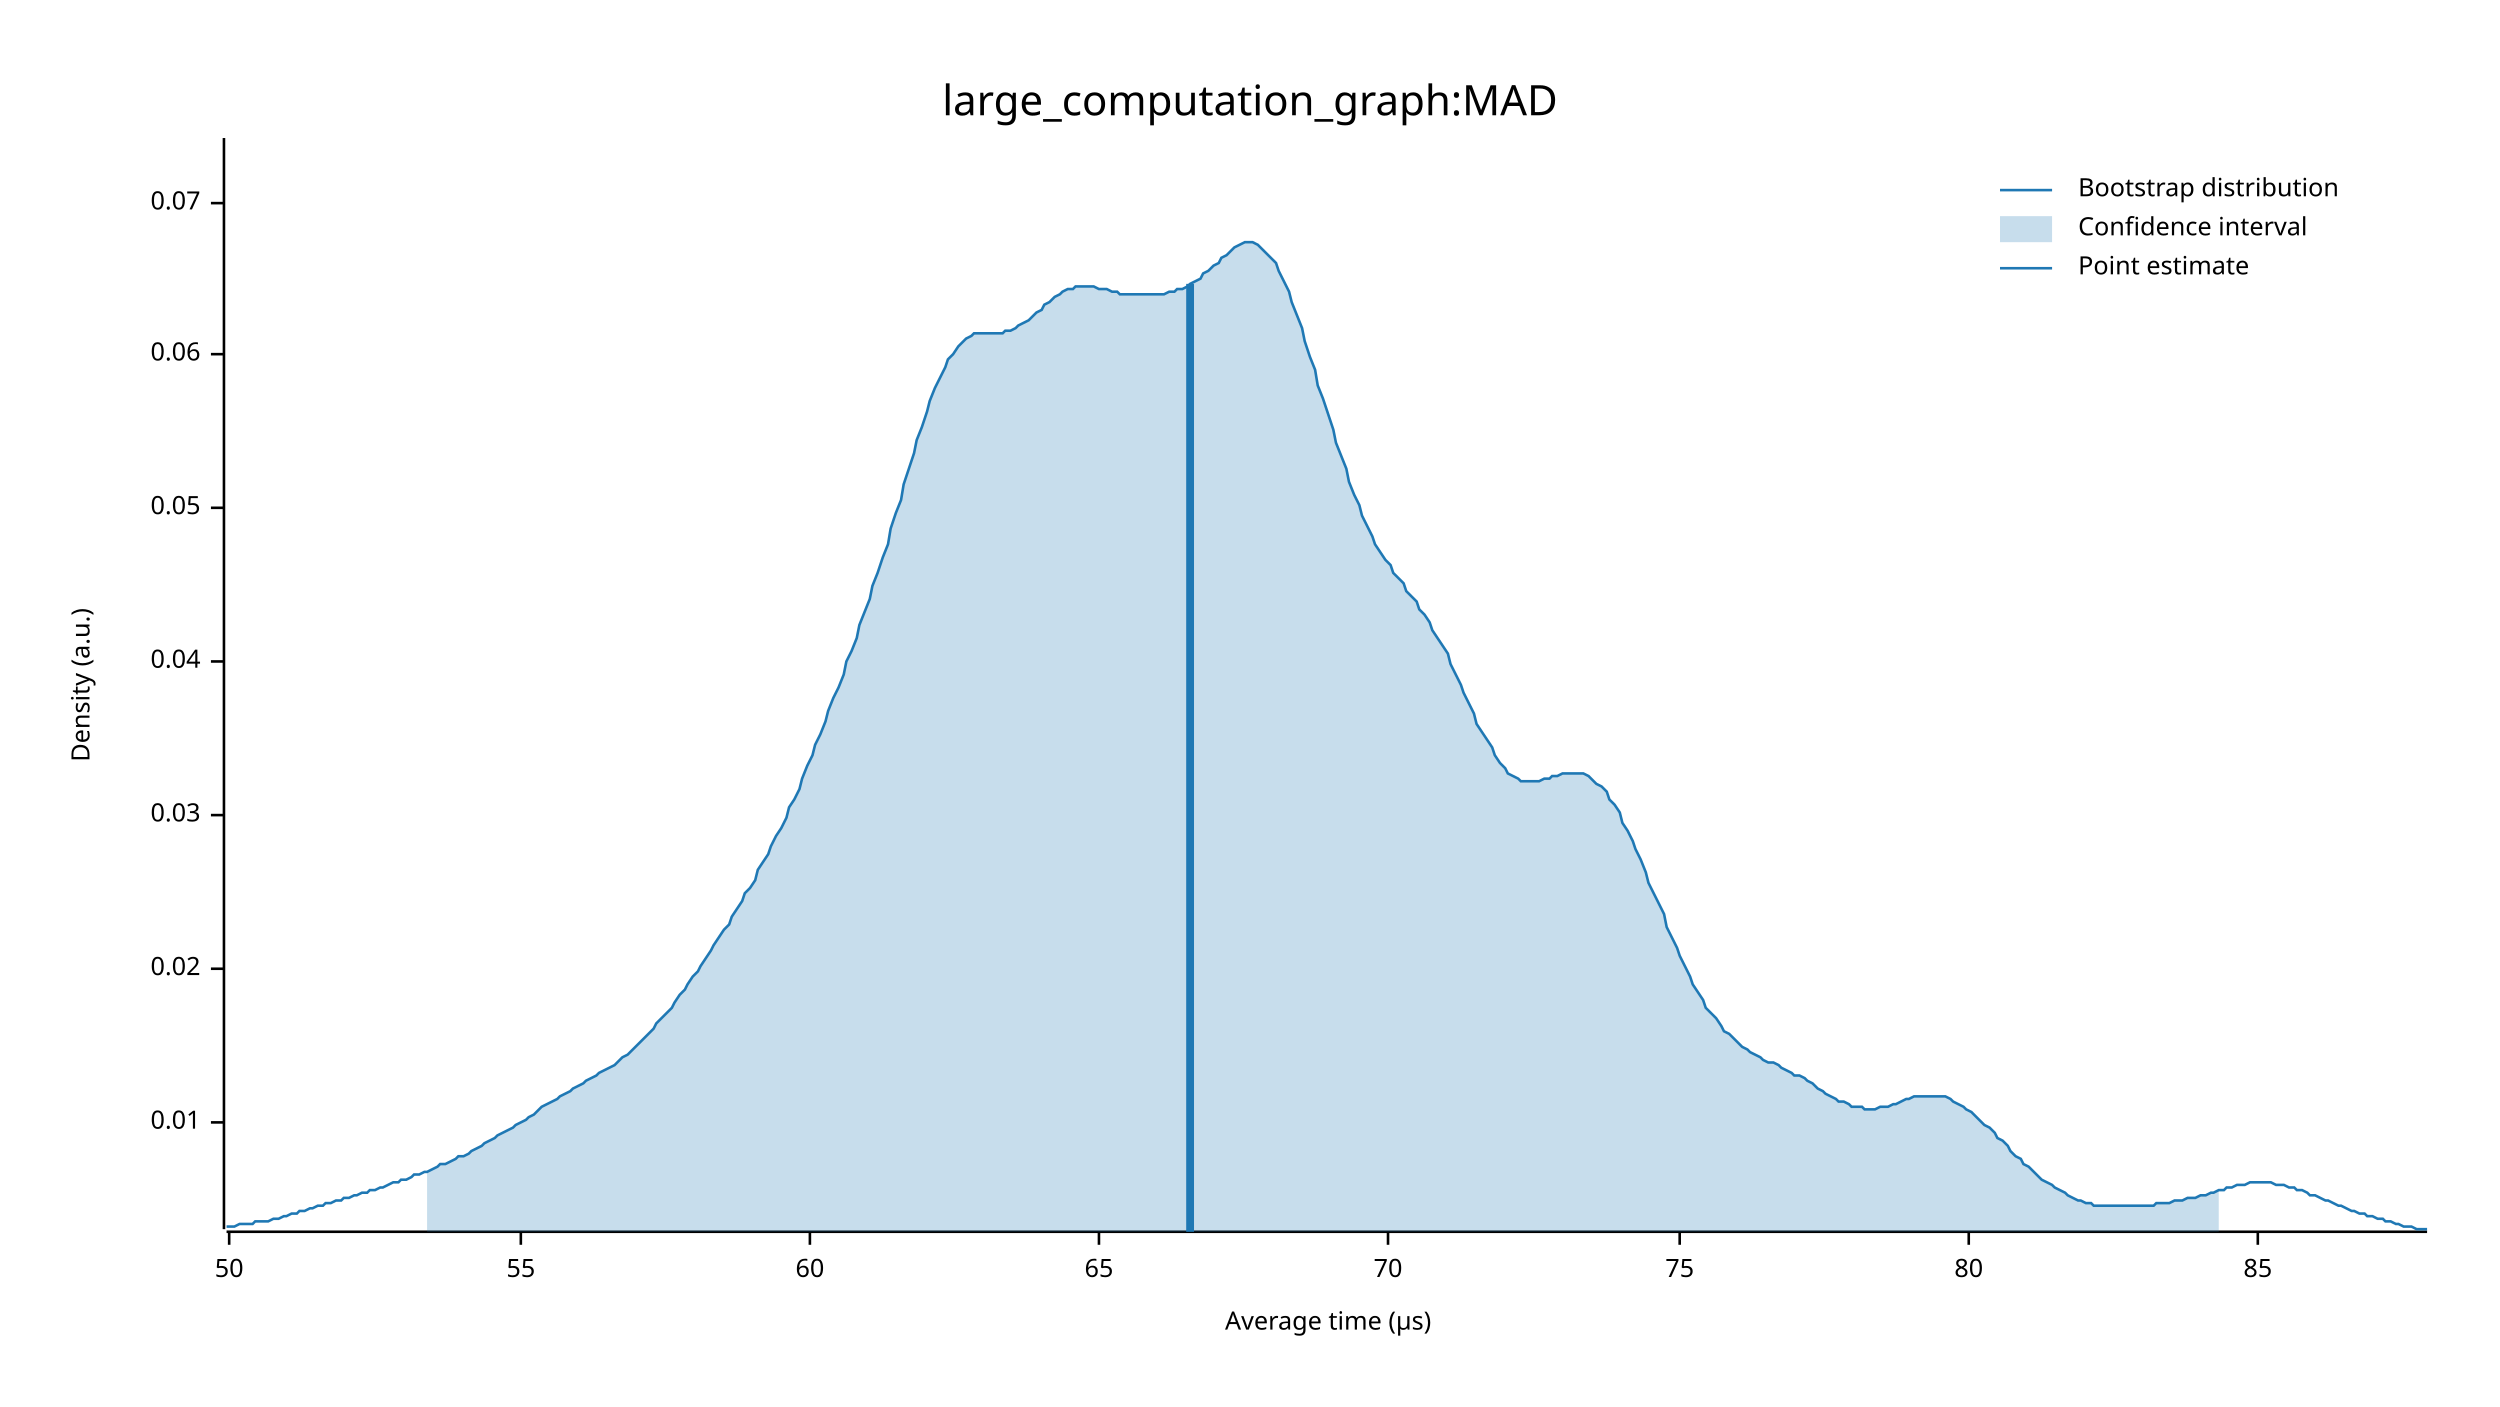
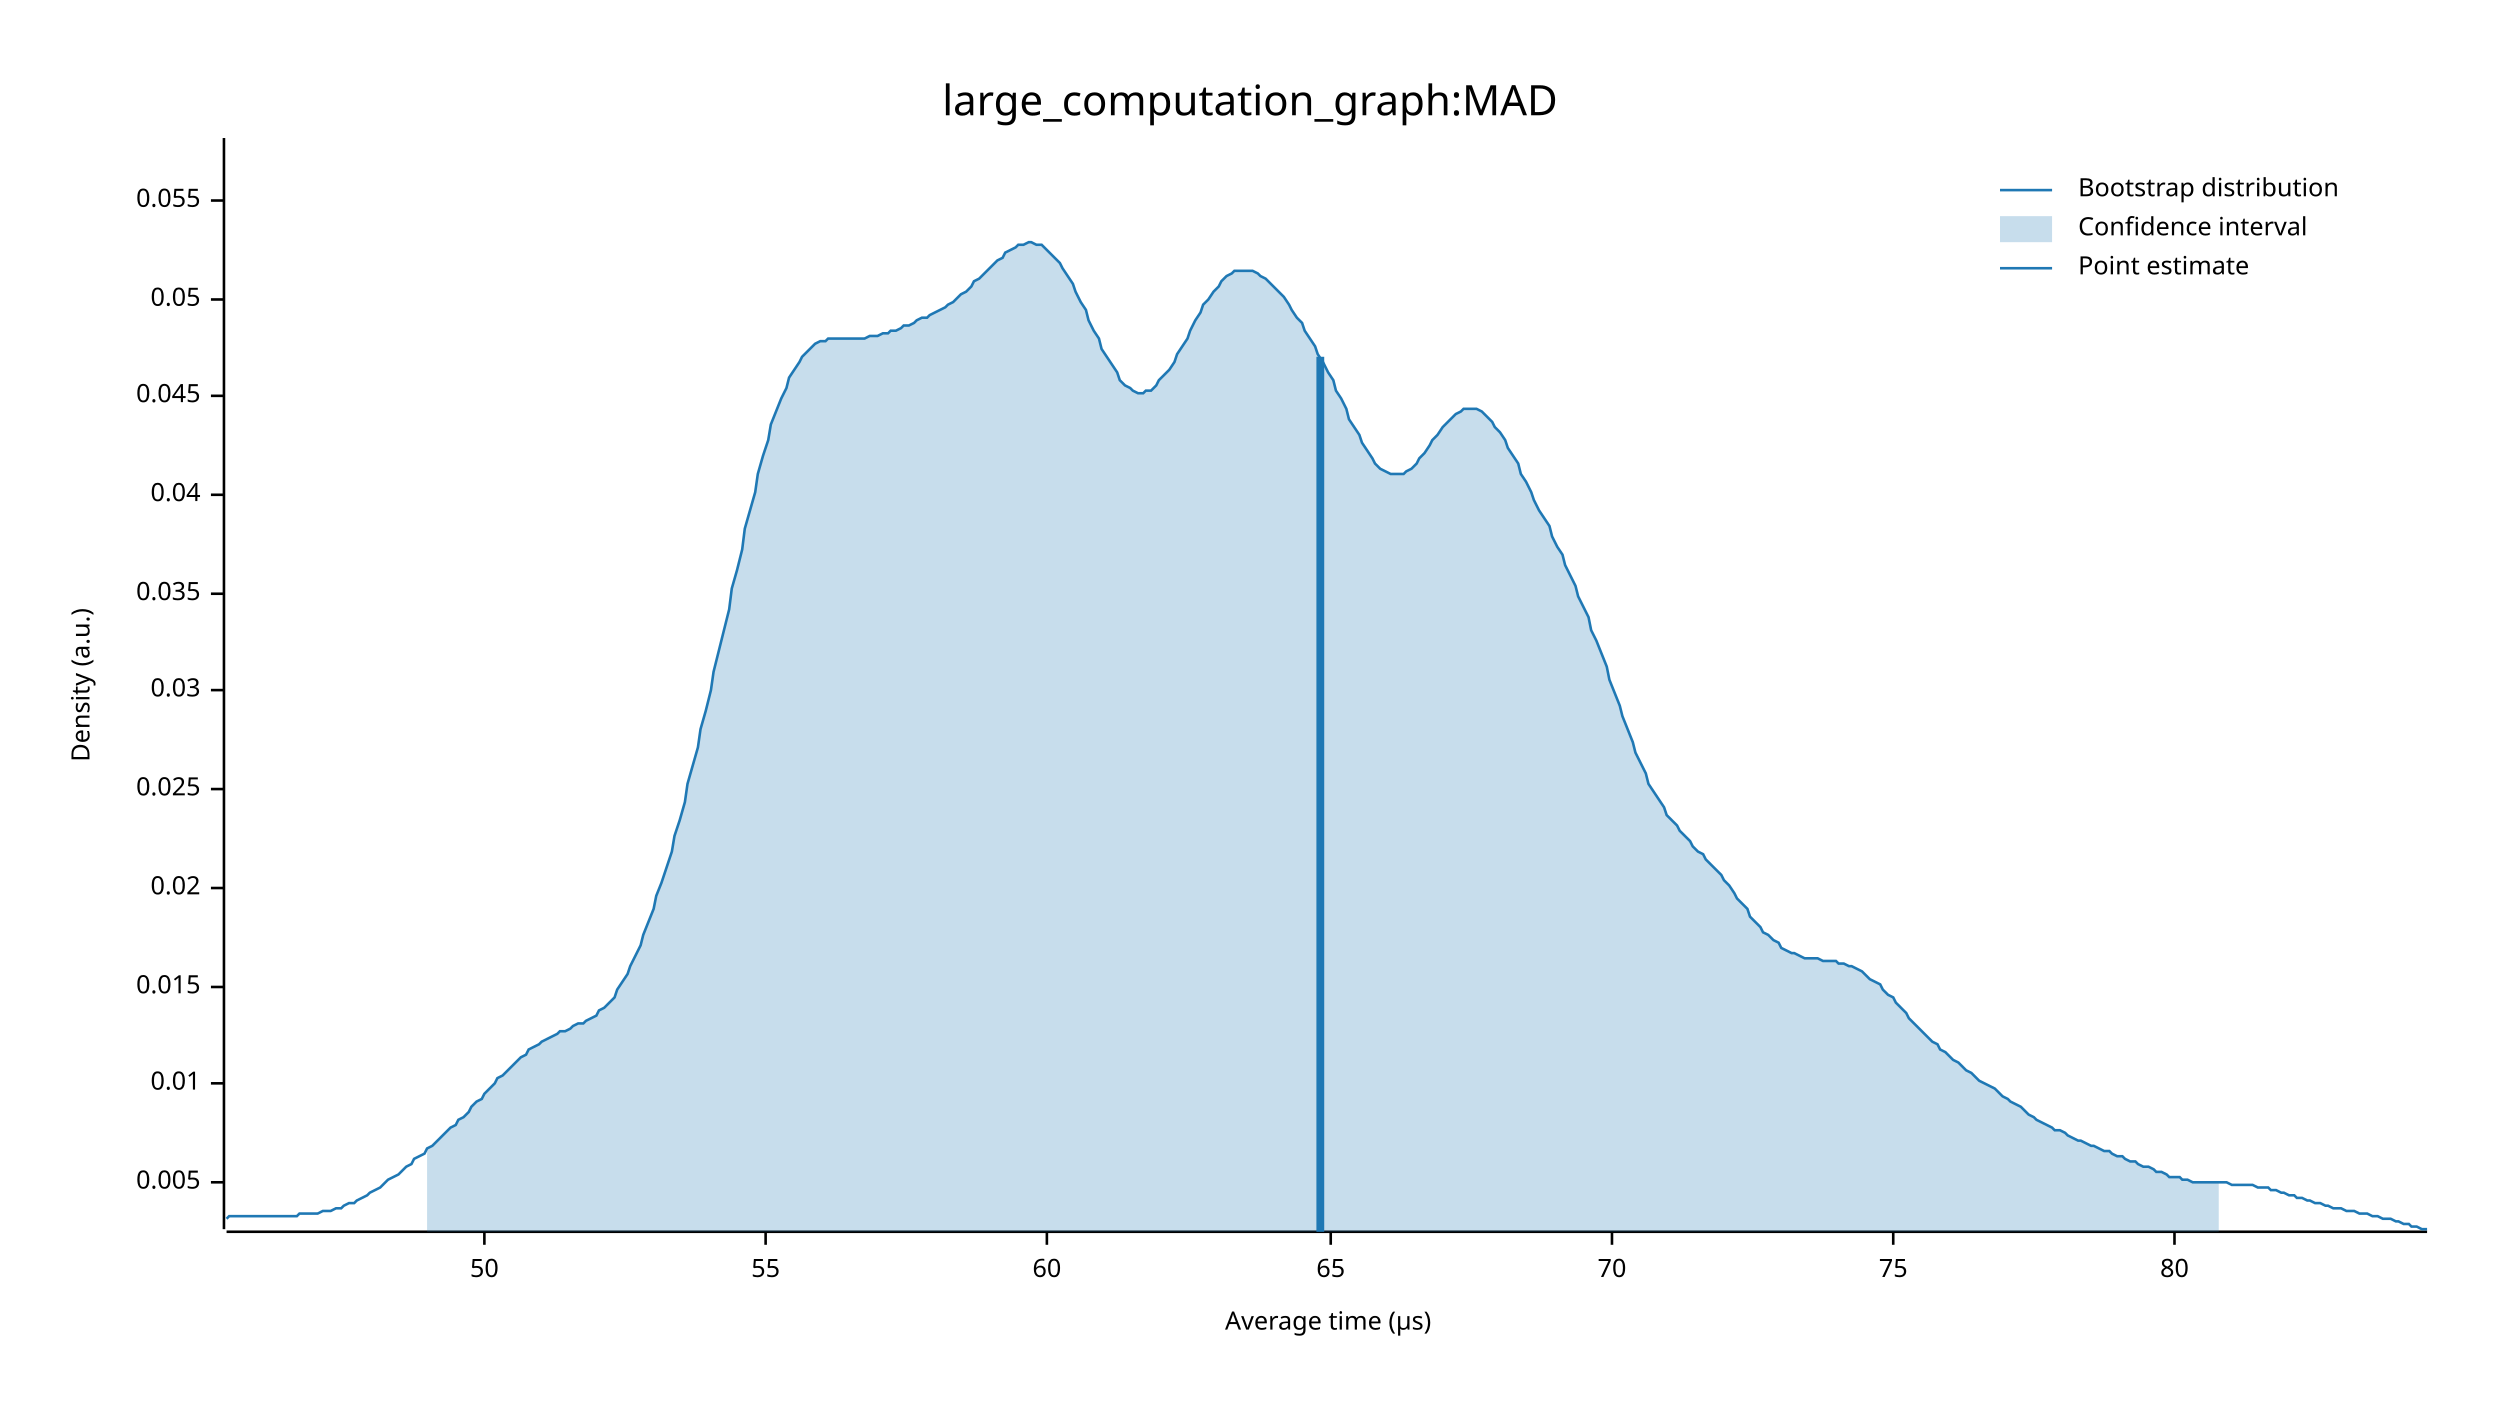
<svg xmlns="http://www.w3.org/2000/svg" width="960" height="540" viewBox="0 0 960 540">
  <text x="480" y="32" dy="0.76em" text-anchor="middle" font-family="sans-serif" font-size="16.129" opacity="1" fill="#000000">
large_computation_graph:MAD
</text>
  <text x="27" y="263" dy="0.76em" text-anchor="middle" font-family="sans-serif" font-size="9.677" opacity="1" fill="#000000" transform="rotate(270, 27, 263)">
Density (a.u.)
</text>
  <text x="510" y="513" dy="-0.5ex" text-anchor="middle" font-family="sans-serif" font-size="9.677" opacity="1" fill="#000000">
Average time (µs)
</text>
  <polyline fill="none" opacity="1" stroke="#000000" stroke-width="1" points="86,53 86,472 " />
-   <text x="77" y="431" dy="0.5ex" text-anchor="end" font-family="sans-serif" font-size="9.677" opacity="1" fill="#000000">
+   <text x="77" y="454" dy="0.5ex" text-anchor="end" font-family="sans-serif" font-size="9.677" opacity="1" fill="#000000">
+ 0.005
+ </text>
+   <polyline fill="none" opacity="1" stroke="#000000" stroke-width="1" points="81,454 86,454 " />
+   <text x="77" y="416" dy="0.5ex" text-anchor="end" font-family="sans-serif" font-size="9.677" opacity="1" fill="#000000">
0.01
</text>
-   <polyline fill="none" opacity="1" stroke="#000000" stroke-width="1" points="81,431 86,431 " />
-   <text x="77" y="372" dy="0.5ex" text-anchor="end" font-family="sans-serif" font-size="9.677" opacity="1" fill="#000000">
+   <polyline fill="none" opacity="1" stroke="#000000" stroke-width="1" points="81,416 86,416 " />
+   <text x="77" y="379" dy="0.5ex" text-anchor="end" font-family="sans-serif" font-size="9.677" opacity="1" fill="#000000">
+ 0.015
+ </text>
+   <polyline fill="none" opacity="1" stroke="#000000" stroke-width="1" points="81,379 86,379 " />
+   <text x="77" y="341" dy="0.5ex" text-anchor="end" font-family="sans-serif" font-size="9.677" opacity="1" fill="#000000">
0.02
</text>
-   <polyline fill="none" opacity="1" stroke="#000000" stroke-width="1" points="81,372 86,372 " />
-   <text x="77" y="313" dy="0.5ex" text-anchor="end" font-family="sans-serif" font-size="9.677" opacity="1" fill="#000000">
+   <polyline fill="none" opacity="1" stroke="#000000" stroke-width="1" points="81,341 86,341 " />
+   <text x="77" y="303" dy="0.5ex" text-anchor="end" font-family="sans-serif" font-size="9.677" opacity="1" fill="#000000">
+ 0.025
+ </text>
+   <polyline fill="none" opacity="1" stroke="#000000" stroke-width="1" points="81,303 86,303 " />
+   <text x="77" y="265" dy="0.5ex" text-anchor="end" font-family="sans-serif" font-size="9.677" opacity="1" fill="#000000">
0.03
</text>
-   <polyline fill="none" opacity="1" stroke="#000000" stroke-width="1" points="81,313 86,313 " />
-   <text x="77" y="254" dy="0.5ex" text-anchor="end" font-family="sans-serif" font-size="9.677" opacity="1" fill="#000000">
+   <polyline fill="none" opacity="1" stroke="#000000" stroke-width="1" points="81,265 86,265 " />
+   <text x="77" y="228" dy="0.5ex" text-anchor="end" font-family="sans-serif" font-size="9.677" opacity="1" fill="#000000">
+ 0.035
+ </text>
+   <polyline fill="none" opacity="1" stroke="#000000" stroke-width="1" points="81,228 86,228 " />
+   <text x="77" y="190" dy="0.5ex" text-anchor="end" font-family="sans-serif" font-size="9.677" opacity="1" fill="#000000">
0.04
</text>
-   <polyline fill="none" opacity="1" stroke="#000000" stroke-width="1" points="81,254 86,254 " />
-   <text x="77" y="195" dy="0.5ex" text-anchor="end" font-family="sans-serif" font-size="9.677" opacity="1" fill="#000000">
+   <polyline fill="none" opacity="1" stroke="#000000" stroke-width="1" points="81,190 86,190 " />
+   <text x="77" y="152" dy="0.5ex" text-anchor="end" font-family="sans-serif" font-size="9.677" opacity="1" fill="#000000">
+ 0.045
+ </text>
+   <polyline fill="none" opacity="1" stroke="#000000" stroke-width="1" points="81,152 86,152 " />
+   <text x="77" y="115" dy="0.5ex" text-anchor="end" font-family="sans-serif" font-size="9.677" opacity="1" fill="#000000">
0.05
</text>
-   <polyline fill="none" opacity="1" stroke="#000000" stroke-width="1" points="81,195 86,195 " />
-   <text x="77" y="136" dy="0.5ex" text-anchor="end" font-family="sans-serif" font-size="9.677" opacity="1" fill="#000000">
- 0.06
+   <polyline fill="none" opacity="1" stroke="#000000" stroke-width="1" points="81,115 86,115 " />
+   <text x="77" y="77" dy="0.5ex" text-anchor="end" font-family="sans-serif" font-size="9.677" opacity="1" fill="#000000">
+ 0.055
</text>
-   <polyline fill="none" opacity="1" stroke="#000000" stroke-width="1" points="81,136 86,136 " />
-   <text x="77" y="78" dy="0.5ex" text-anchor="end" font-family="sans-serif" font-size="9.677" opacity="1" fill="#000000">
- 0.07
- </text>
-   <polyline fill="none" opacity="1" stroke="#000000" stroke-width="1" points="81,78 86,78 " />
+   <polyline fill="none" opacity="1" stroke="#000000" stroke-width="1" points="81,77 86,77 " />
  <polyline fill="none" opacity="1" stroke="#000000" stroke-width="1" points="87,473 932,473 " />
-   <text x="88" y="483" dy="0.76em" text-anchor="middle" font-family="sans-serif" font-size="9.677" opacity="1" fill="#000000">
+   <text x="186" y="483" dy="0.76em" text-anchor="middle" font-family="sans-serif" font-size="9.677" opacity="1" fill="#000000">
50
</text>
-   <polyline fill="none" opacity="1" stroke="#000000" stroke-width="1" points="88,473 88,478 " />
-   <text x="200" y="483" dy="0.76em" text-anchor="middle" font-family="sans-serif" font-size="9.677" opacity="1" fill="#000000">
+   <polyline fill="none" opacity="1" stroke="#000000" stroke-width="1" points="186,473 186,478 " />
+   <text x="294" y="483" dy="0.76em" text-anchor="middle" font-family="sans-serif" font-size="9.677" opacity="1" fill="#000000">
55
</text>
-   <polyline fill="none" opacity="1" stroke="#000000" stroke-width="1" points="200,473 200,478 " />
-   <text x="311" y="483" dy="0.76em" text-anchor="middle" font-family="sans-serif" font-size="9.677" opacity="1" fill="#000000">
+   <polyline fill="none" opacity="1" stroke="#000000" stroke-width="1" points="294,473 294,478 " />
+   <text x="402" y="483" dy="0.76em" text-anchor="middle" font-family="sans-serif" font-size="9.677" opacity="1" fill="#000000">
60
</text>
-   <polyline fill="none" opacity="1" stroke="#000000" stroke-width="1" points="311,473 311,478 " />
-   <text x="422" y="483" dy="0.76em" text-anchor="middle" font-family="sans-serif" font-size="9.677" opacity="1" fill="#000000">
+   <polyline fill="none" opacity="1" stroke="#000000" stroke-width="1" points="402,473 402,478 " />
+   <text x="511" y="483" dy="0.76em" text-anchor="middle" font-family="sans-serif" font-size="9.677" opacity="1" fill="#000000">
65
</text>
-   <polyline fill="none" opacity="1" stroke="#000000" stroke-width="1" points="422,473 422,478 " />
-   <text x="533" y="483" dy="0.76em" text-anchor="middle" font-family="sans-serif" font-size="9.677" opacity="1" fill="#000000">
+   <polyline fill="none" opacity="1" stroke="#000000" stroke-width="1" points="511,473 511,478 " />
+   <text x="619" y="483" dy="0.76em" text-anchor="middle" font-family="sans-serif" font-size="9.677" opacity="1" fill="#000000">
70
</text>
-   <polyline fill="none" opacity="1" stroke="#000000" stroke-width="1" points="533,473 533,478 " />
-   <text x="645" y="483" dy="0.76em" text-anchor="middle" font-family="sans-serif" font-size="9.677" opacity="1" fill="#000000">
+   <polyline fill="none" opacity="1" stroke="#000000" stroke-width="1" points="619,473 619,478 " />
+   <text x="727" y="483" dy="0.76em" text-anchor="middle" font-family="sans-serif" font-size="9.677" opacity="1" fill="#000000">
75
</text>
-   <polyline fill="none" opacity="1" stroke="#000000" stroke-width="1" points="645,473 645,478 " />
-   <text x="756" y="483" dy="0.76em" text-anchor="middle" font-family="sans-serif" font-size="9.677" opacity="1" fill="#000000">
+   <polyline fill="none" opacity="1" stroke="#000000" stroke-width="1" points="727,473 727,478 " />
+   <text x="835" y="483" dy="0.76em" text-anchor="middle" font-family="sans-serif" font-size="9.677" opacity="1" fill="#000000">
80
</text>
-   <polyline fill="none" opacity="1" stroke="#000000" stroke-width="1" points="756,473 756,478 " />
-   <text x="867" y="483" dy="0.76em" text-anchor="middle" font-family="sans-serif" font-size="9.677" opacity="1" fill="#000000">
- 85
- </text>
-   <polyline fill="none" opacity="1" stroke="#000000" stroke-width="1" points="867,473 867,478 " />
-   <polyline fill="none" opacity="1" stroke="#1F78B4" stroke-width="1" points="87,471 88,471 90,471 92,470 93,470 95,470 97,470 98,469 100,469 102,469 103,469 105,468 107,468 109,467 110,467 112,466 114,466 115,465 117,465 119,464 120,464 122,463 124,463 125,462 127,462 129,461 131,461 132,460 134,460 136,459 137,459 139,458 141,458 142,457 144,457 146,456 147,456 149,455 151,454 153,454 154,453 156,453 158,452 159,451 161,451 163,450 164,450 166,449 168,448 169,447 171,447 173,446 175,445 176,444 178,444 180,443 181,442 183,441 185,440 186,439 188,438 190,437 191,436 193,435 195,434 197,433 198,432 200,431 202,430 203,429 205,428 207,426 208,425 210,424 212,423 214,422 215,421 217,420 219,419 220,418 222,417 224,416 225,415 227,414 229,413 230,412 232,411 234,410 236,409 237,408 239,406 241,405 242,404 244,402 246,400 247,399 249,397 251,395 252,393 254,391 256,389 258,387 259,385 261,382 263,380 264,378 266,375 268,373 269,371 271,368 273,365 274,363 276,360 278,357 280,355 281,352 283,349 285,346 286,343 288,341 290,338 291,334 293,331 295,328 296,325 298,321 300,318 302,314 303,310 305,307 307,303 308,299 310,294 312,290 313,286 315,282 317,277 318,273 320,268 322,264 324,259 325,254 327,250 329,245 330,240 332,235 334,230 335,225 337,220 339,214 341,209 342,203 344,197 346,192 347,186 349,180 351,174 352,169 354,164 356,158 357,154 359,149 361,145 363,141 364,138 366,136 368,133 369,132 371,130 373,129 374,128 376,128 378,128 379,128 381,128 383,128 385,128 386,127 388,127 390,126 391,125 393,124 395,123 396,122 398,120 400,119 401,117 403,116 405,114 407,113 408,112 410,111 412,111 413,110 415,110 417,110 418,110 420,110 422,111 423,111 425,111 427,112 429,112 430,113 432,113 434,113 435,113 437,113 439,113 440,113 442,113 444,113 445,113 447,113 449,112 451,112 452,111 454,111 456,110 457,109 459,108 461,107 462,105 464,104 466,102 468,101 469,99 471,98 473,96 474,95 476,94 478,93 479,93 481,93 483,94 484,95 486,97 488,99 490,101 491,104 493,108 495,112 496,116 498,121 500,126 501,131 503,137 505,142 506,148 508,153 510,159 512,165 513,170 515,175 517,180 518,185 520,190 522,194 523,198 525,202 527,206 528,209 530,212 532,215 534,217 535,220 537,222 539,224 540,227 542,229 544,231 545,234 547,236 549,239 550,242 552,245 554,248 556,251 557,255 559,259 561,263 562,266 564,270 566,274 567,278 569,281 571,284 573,287 574,290 576,293 578,295 579,297 581,298 583,299 584,300 586,300 588,300 589,300 591,300 593,299 595,299 596,298 598,298 600,297 601,297 603,297 605,297 606,297 608,297 610,298 611,299 613,301 615,302 617,304 618,307 620,309 622,312 623,316 625,319 627,323 628,326 630,330 632,335 633,339 635,343 637,347 639,351 640,356 642,360 644,364 645,367 647,371 649,375 650,378 652,381 654,384 655,387 657,389 659,391 661,394 662,396 664,397 666,399 667,400 669,402 671,403 672,404 674,405 676,406 677,407 679,408 681,408 683,409 684,410 686,411 688,412 689,413 691,413 693,414 694,415 696,416 698,418 700,419 701,420 703,421 705,422 706,423 708,423 710,424 711,425 713,425 715,425 716,426 718,426 720,426 722,425 723,425 725,425 727,424 728,424 730,423 732,422 733,422 735,421 737,421 738,421 740,421 742,421 744,421 745,421 747,421 749,422 750,423 752,424 754,425 755,426 757,427 759,429 760,430 762,432 764,433 766,435 767,437 769,438 771,440 772,442 774,444 776,445 777,447 779,448 781,450 782,451 784,453 786,454 788,455 789,456 791,457 793,458 794,459 796,460 798,461 799,461 801,462 803,462 804,463 806,463 808,463 810,463 811,463 813,463 815,463 816,463 818,463 820,463 821,463 823,463 825,463 827,463 828,462 830,462 832,462 833,462 835,461 837,461 838,461 840,460 842,460 843,460 845,459 847,459 849,458 850,458 852,457 854,457 855,456 857,456 859,455 860,455 862,455 864,454 865,454 867,454 869,454 871,454 872,454 874,455 876,455 877,455 879,456 881,456 882,457 884,457 886,458 887,459 889,459 891,460 893,461 894,461 896,462 898,463 899,463 901,464 903,465 904,465 906,466 908,466 909,467 911,467 913,468 915,468 916,469 918,469 920,470 921,470 923,471 925,471 926,471 928,472 930,472 932,472 " />
-   <polygon opacity="0.25" fill="#1F78B4" points="164,450 166,449 168,448 169,447 171,447 173,446 175,445 176,444 178,444 180,443 181,442 183,441 185,440 186,439 188,438 190,437 191,436 193,435 195,434 197,433 198,432 200,431 202,430 203,429 205,428 207,426 208,425 210,424 212,423 214,422 215,421 217,420 219,419 220,418 222,417 224,416 225,415 227,414 229,413 230,412 232,411 234,410 236,409 237,408 239,406 241,405 242,404 244,402 246,400 247,399 249,397 251,395 252,393 254,391 256,389 258,387 259,385 261,382 263,380 264,378 266,375 268,373 269,371 271,368 273,365 274,363 276,360 278,357 280,355 281,352 283,349 285,346 286,343 288,341 290,338 291,334 293,331 295,328 296,325 298,321 300,318 302,314 303,310 305,307 307,303 308,299 310,294 312,290 313,286 315,282 317,277 318,273 320,268 322,264 324,259 325,254 327,250 329,245 330,240 332,235 334,230 335,225 337,220 339,214 341,209 342,203 344,197 346,192 347,186 349,180 351,174 352,169 354,164 356,158 357,154 359,149 361,145 363,141 364,138 366,136 368,133 369,132 371,130 373,129 374,128 376,128 378,128 379,128 381,128 383,128 385,128 386,127 388,127 390,126 391,125 393,124 395,123 396,122 398,120 400,119 401,117 403,116 405,114 407,113 408,112 410,111 412,111 413,110 415,110 417,110 418,110 420,110 422,111 423,111 425,111 427,112 429,112 430,113 432,113 434,113 435,113 437,113 439,113 440,113 442,113 444,113 445,113 447,113 449,112 451,112 452,111 454,111 456,110 457,109 459,108 461,107 462,105 464,104 466,102 468,101 469,99 471,98 473,96 474,95 476,94 478,93 479,93 481,93 483,94 484,95 486,97 488,99 490,101 491,104 493,108 495,112 496,116 498,121 500,126 501,131 503,137 505,142 506,148 508,153 510,159 512,165 513,170 515,175 517,180 518,185 520,190 522,194 523,198 525,202 527,206 528,209 530,212 532,215 534,217 535,220 537,222 539,224 540,227 542,229 544,231 545,234 547,236 549,239 550,242 552,245 554,248 556,251 557,255 559,259 561,263 562,266 564,270 566,274 567,278 569,281 571,284 573,287 574,290 576,293 578,295 579,297 581,298 583,299 584,300 586,300 588,300 589,300 591,300 593,299 595,299 596,298 598,298 600,297 601,297 603,297 605,297 606,297 608,297 610,298 611,299 613,301 615,302 617,304 618,307 620,309 622,312 623,316 625,319 627,323 628,326 630,330 632,335 633,339 635,343 637,347 639,351 640,356 642,360 644,364 645,367 647,371 649,375 650,378 652,381 654,384 655,387 657,389 659,391 661,394 662,396 664,397 666,399 667,400 669,402 671,403 672,404 674,405 676,406 677,407 679,408 681,408 683,409 684,410 686,411 688,412 689,413 691,413 693,414 694,415 696,416 698,418 700,419 701,420 703,421 705,422 706,423 708,423 710,424 711,425 713,425 715,425 716,426 718,426 720,426 722,425 723,425 725,425 727,424 728,424 730,423 732,422 733,422 735,421 737,421 738,421 740,421 742,421 744,421 745,421 747,421 749,422 750,423 752,424 754,425 755,426 757,427 759,429 760,430 762,432 764,433 766,435 767,437 769,438 771,440 772,442 774,444 776,445 777,447 779,448 781,450 782,451 784,453 786,454 788,455 789,456 791,457 793,458 794,459 796,460 798,461 799,461 801,462 803,462 804,463 806,463 808,463 810,463 811,463 813,463 815,463 816,463 818,463 820,463 821,463 823,463 825,463 827,463 828,462 830,462 832,462 833,462 835,461 837,461 838,461 840,460 842,460 843,460 845,459 847,459 849,458 850,458 852,457 852,473 164,473 " />
-   <polyline fill="none" opacity="1" stroke="#1F78B4" stroke-width="3" points="457,473 457,109 " />
+   <polyline fill="none" opacity="1" stroke="#000000" stroke-width="1" points="835,473 835,478 " />
+   <polyline fill="none" opacity="1" stroke="#1F78B4" stroke-width="1" points="87,468 88,467 90,467 92,467 93,467 95,467 97,467 98,467 100,467 102,467 103,467 105,467 107,467 109,467 110,467 112,467 114,467 115,466 117,466 119,466 120,466 122,466 124,465 125,465 127,465 129,464 131,464 132,463 134,462 136,462 137,461 139,460 141,459 142,458 144,457 146,456 147,455 149,453 151,452 153,451 154,450 156,448 158,447 159,445 161,444 163,443 164,441 166,440 168,438 169,437 171,435 173,433 175,432 176,430 178,429 180,427 181,425 183,423 185,422 186,420 188,418 190,416 191,414 193,413 195,411 197,409 198,408 200,406 202,405 203,403 205,402 207,401 208,400 210,399 212,398 214,397 215,396 217,396 219,395 220,394 222,393 224,393 225,392 227,391 229,390 230,388 232,387 234,385 236,383 237,380 239,377 241,374 242,371 244,367 246,363 247,359 249,354 251,349 252,344 254,339 256,333 258,327 259,321 261,315 263,308 264,301 266,294 268,287 269,280 271,273 273,265 274,258 276,250 278,242 280,234 281,226 283,219 285,211 286,203 288,196 290,189 291,182 293,175 295,169 296,163 298,158 300,153 302,149 303,145 305,142 307,139 308,137 310,135 312,133 313,132 315,131 317,131 318,130 320,130 322,130 324,130 325,130 327,130 329,130 330,130 332,130 334,129 335,129 337,129 339,128 341,128 342,127 344,127 346,126 347,125 349,125 351,124 352,123 354,122 356,122 357,121 359,120 361,119 363,118 364,117 366,116 368,114 369,113 371,112 373,110 374,108 376,107 378,105 379,104 381,102 383,100 385,99 386,97 388,96 390,95 391,94 393,94 395,93 396,93 398,94 400,94 401,95 403,97 405,99 407,101 408,103 410,106 412,109 413,112 415,116 417,119 418,123 420,127 422,130 423,134 425,137 427,140 429,143 430,146 432,148 434,149 435,150 437,151 439,151 440,150 442,150 444,148 445,146 447,144 449,142 451,139 452,136 454,133 456,130 457,127 459,123 461,120 462,117 464,115 466,112 468,110 469,108 471,106 473,105 474,104 476,104 478,104 479,104 481,104 483,105 484,106 486,107 488,109 490,111 491,112 493,114 495,117 496,119 498,122 500,124 501,127 503,130 505,133 506,136 508,139 510,143 512,146 513,150 515,153 517,157 518,161 520,164 522,167 523,170 525,173 527,176 528,178 530,180 532,181 534,182 535,182 537,182 539,182 540,181 542,180 544,178 545,176 547,174 549,171 550,169 552,167 554,164 556,162 557,161 559,159 561,158 562,157 564,157 566,157 567,157 569,158 571,160 573,162 574,164 576,166 578,169 579,172 581,175 583,178 584,182 586,185 588,189 589,192 591,196 593,199 595,202 596,206 598,210 600,213 601,217 603,221 605,225 606,229 608,233 610,237 611,242 613,246 615,251 617,256 618,261 620,266 622,271 623,275 625,280 627,285 628,289 630,293 632,297 633,301 635,304 637,307 639,310 640,313 642,315 644,317 645,319 647,321 649,323 650,325 652,327 654,328 655,330 657,332 659,334 661,336 662,338 664,340 666,343 667,345 669,347 671,349 672,352 674,354 676,356 677,358 679,359 681,361 683,362 684,364 686,365 688,366 689,366 691,367 693,368 694,368 696,368 698,368 700,369 701,369 703,369 705,369 706,370 708,370 710,371 711,371 713,372 715,373 716,374 718,376 720,377 722,378 723,380 725,382 727,383 728,385 730,387 732,389 733,391 735,393 737,395 738,396 740,398 742,400 744,401 745,403 747,404 749,406 750,407 752,408 754,410 755,411 757,412 759,414 760,415 762,416 764,417 766,418 767,419 769,421 771,422 772,423 774,424 776,425 777,426 779,428 781,429 782,430 784,431 786,432 788,433 789,434 791,434 793,435 794,436 796,437 798,438 799,438 801,439 803,440 804,440 806,441 808,442 810,442 811,443 813,444 815,444 816,445 818,446 820,446 821,447 823,448 825,448 827,449 828,450 830,450 832,451 833,452 835,452 837,452 838,453 840,453 842,454 843,454 845,454 847,454 849,454 850,454 852,454 854,454 855,454 857,455 859,455 860,455 862,455 864,455 865,455 867,456 869,456 871,456 872,457 874,457 876,458 877,458 879,459 881,459 882,460 884,460 886,461 887,461 889,462 891,462 893,463 894,463 896,464 898,464 899,464 901,465 903,465 904,465 906,466 908,466 909,466 911,467 913,467 915,468 916,468 918,468 920,469 921,469 923,470 925,470 926,471 928,471 930,472 932,472 " />
+   <polygon opacity="0.25" fill="#1F78B4" points="164,441 166,440 168,438 169,437 171,435 173,433 175,432 176,430 178,429 180,427 181,425 183,423 185,422 186,420 188,418 190,416 191,414 193,413 195,411 197,409 198,408 200,406 202,405 203,403 205,402 207,401 208,400 210,399 212,398 214,397 215,396 217,396 219,395 220,394 222,393 224,393 225,392 227,391 229,390 230,388 232,387 234,385 236,383 237,380 239,377 241,374 242,371 244,367 246,363 247,359 249,354 251,349 252,344 254,339 256,333 258,327 259,321 261,315 263,308 264,301 266,294 268,287 269,280 271,273 273,265 274,258 276,250 278,242 280,234 281,226 283,219 285,211 286,203 288,196 290,189 291,182 293,175 295,169 296,163 298,158 300,153 302,149 303,145 305,142 307,139 308,137 310,135 312,133 313,132 315,131 317,131 318,130 320,130 322,130 324,130 325,130 327,130 329,130 330,130 332,130 334,129 335,129 337,129 339,128 341,128 342,127 344,127 346,126 347,125 349,125 351,124 352,123 354,122 356,122 357,121 359,120 361,119 363,118 364,117 366,116 368,114 369,113 371,112 373,110 374,108 376,107 378,105 379,104 381,102 383,100 385,99 386,97 388,96 390,95 391,94 393,94 395,93 396,93 398,94 400,94 401,95 403,97 405,99 407,101 408,103 410,106 412,109 413,112 415,116 417,119 418,123 420,127 422,130 423,134 425,137 427,140 429,143 430,146 432,148 434,149 435,150 437,151 439,151 440,150 442,150 444,148 445,146 447,144 449,142 451,139 452,136 454,133 456,130 457,127 459,123 461,120 462,117 464,115 466,112 468,110 469,108 471,106 473,105 474,104 476,104 478,104 479,104 481,104 483,105 484,106 486,107 488,109 490,111 491,112 493,114 495,117 496,119 498,122 500,124 501,127 503,130 505,133 506,136 508,139 510,143 512,146 513,150 515,153 517,157 518,161 520,164 522,167 523,170 525,173 527,176 528,178 530,180 532,181 534,182 535,182 537,182 539,182 540,181 542,180 544,178 545,176 547,174 549,171 550,169 552,167 554,164 556,162 557,161 559,159 561,158 562,157 564,157 566,157 567,157 569,158 571,160 573,162 574,164 576,166 578,169 579,172 581,175 583,178 584,182 586,185 588,189 589,192 591,196 593,199 595,202 596,206 598,210 600,213 601,217 603,221 605,225 606,229 608,233 610,237 611,242 613,246 615,251 617,256 618,261 620,266 622,271 623,275 625,280 627,285 628,289 630,293 632,297 633,301 635,304 637,307 639,310 640,313 642,315 644,317 645,319 647,321 649,323 650,325 652,327 654,328 655,330 657,332 659,334 661,336 662,338 664,340 666,343 667,345 669,347 671,349 672,352 674,354 676,356 677,358 679,359 681,361 683,362 684,364 686,365 688,366 689,366 691,367 693,368 694,368 696,368 698,368 700,369 701,369 703,369 705,369 706,370 708,370 710,371 711,371 713,372 715,373 716,374 718,376 720,377 722,378 723,380 725,382 727,383 728,385 730,387 732,389 733,391 735,393 737,395 738,396 740,398 742,400 744,401 745,403 747,404 749,406 750,407 752,408 754,410 755,411 757,412 759,414 760,415 762,416 764,417 766,418 767,419 769,421 771,422 772,423 774,424 776,425 777,426 779,428 781,429 782,430 784,431 786,432 788,433 789,434 791,434 793,435 794,436 796,437 798,438 799,438 801,439 803,440 804,440 806,441 808,442 810,442 811,443 813,444 815,444 816,445 818,446 820,446 821,447 823,448 825,448 827,449 828,450 830,450 832,451 833,452 835,452 837,452 838,453 840,453 842,454 843,454 845,454 847,454 849,454 850,454 852,454 852,473 164,473 " />
+   <polyline fill="none" opacity="1" stroke="#1F78B4" stroke-width="3" points="507,473 507,137 " />
  <text x="798" y="68" dy="0.76em" text-anchor="start" font-family="sans-serif" font-size="9.677" opacity="1" fill="#000000">
Bootstrap distribution
</text>
  <text x="798" y="83" dy="0.76em" text-anchor="start" font-family="sans-serif" font-size="9.677" opacity="1" fill="#000000">
Confidence interval
</text>
  <text x="798" y="98" dy="0.76em" text-anchor="start" font-family="sans-serif" font-size="9.677" opacity="1" fill="#000000">
Point estimate
</text>
  <polyline fill="none" opacity="1" stroke="#1F78B4" stroke-width="1" points="768,73 788,73 " />
  <rect x="768" y="83" width="20" height="10" opacity="0.25" fill="#1F78B4" stroke="none" />
  <polyline fill="none" opacity="1" stroke="#1F78B4" stroke-width="1" points="768,103 788,103 " />
</svg>
